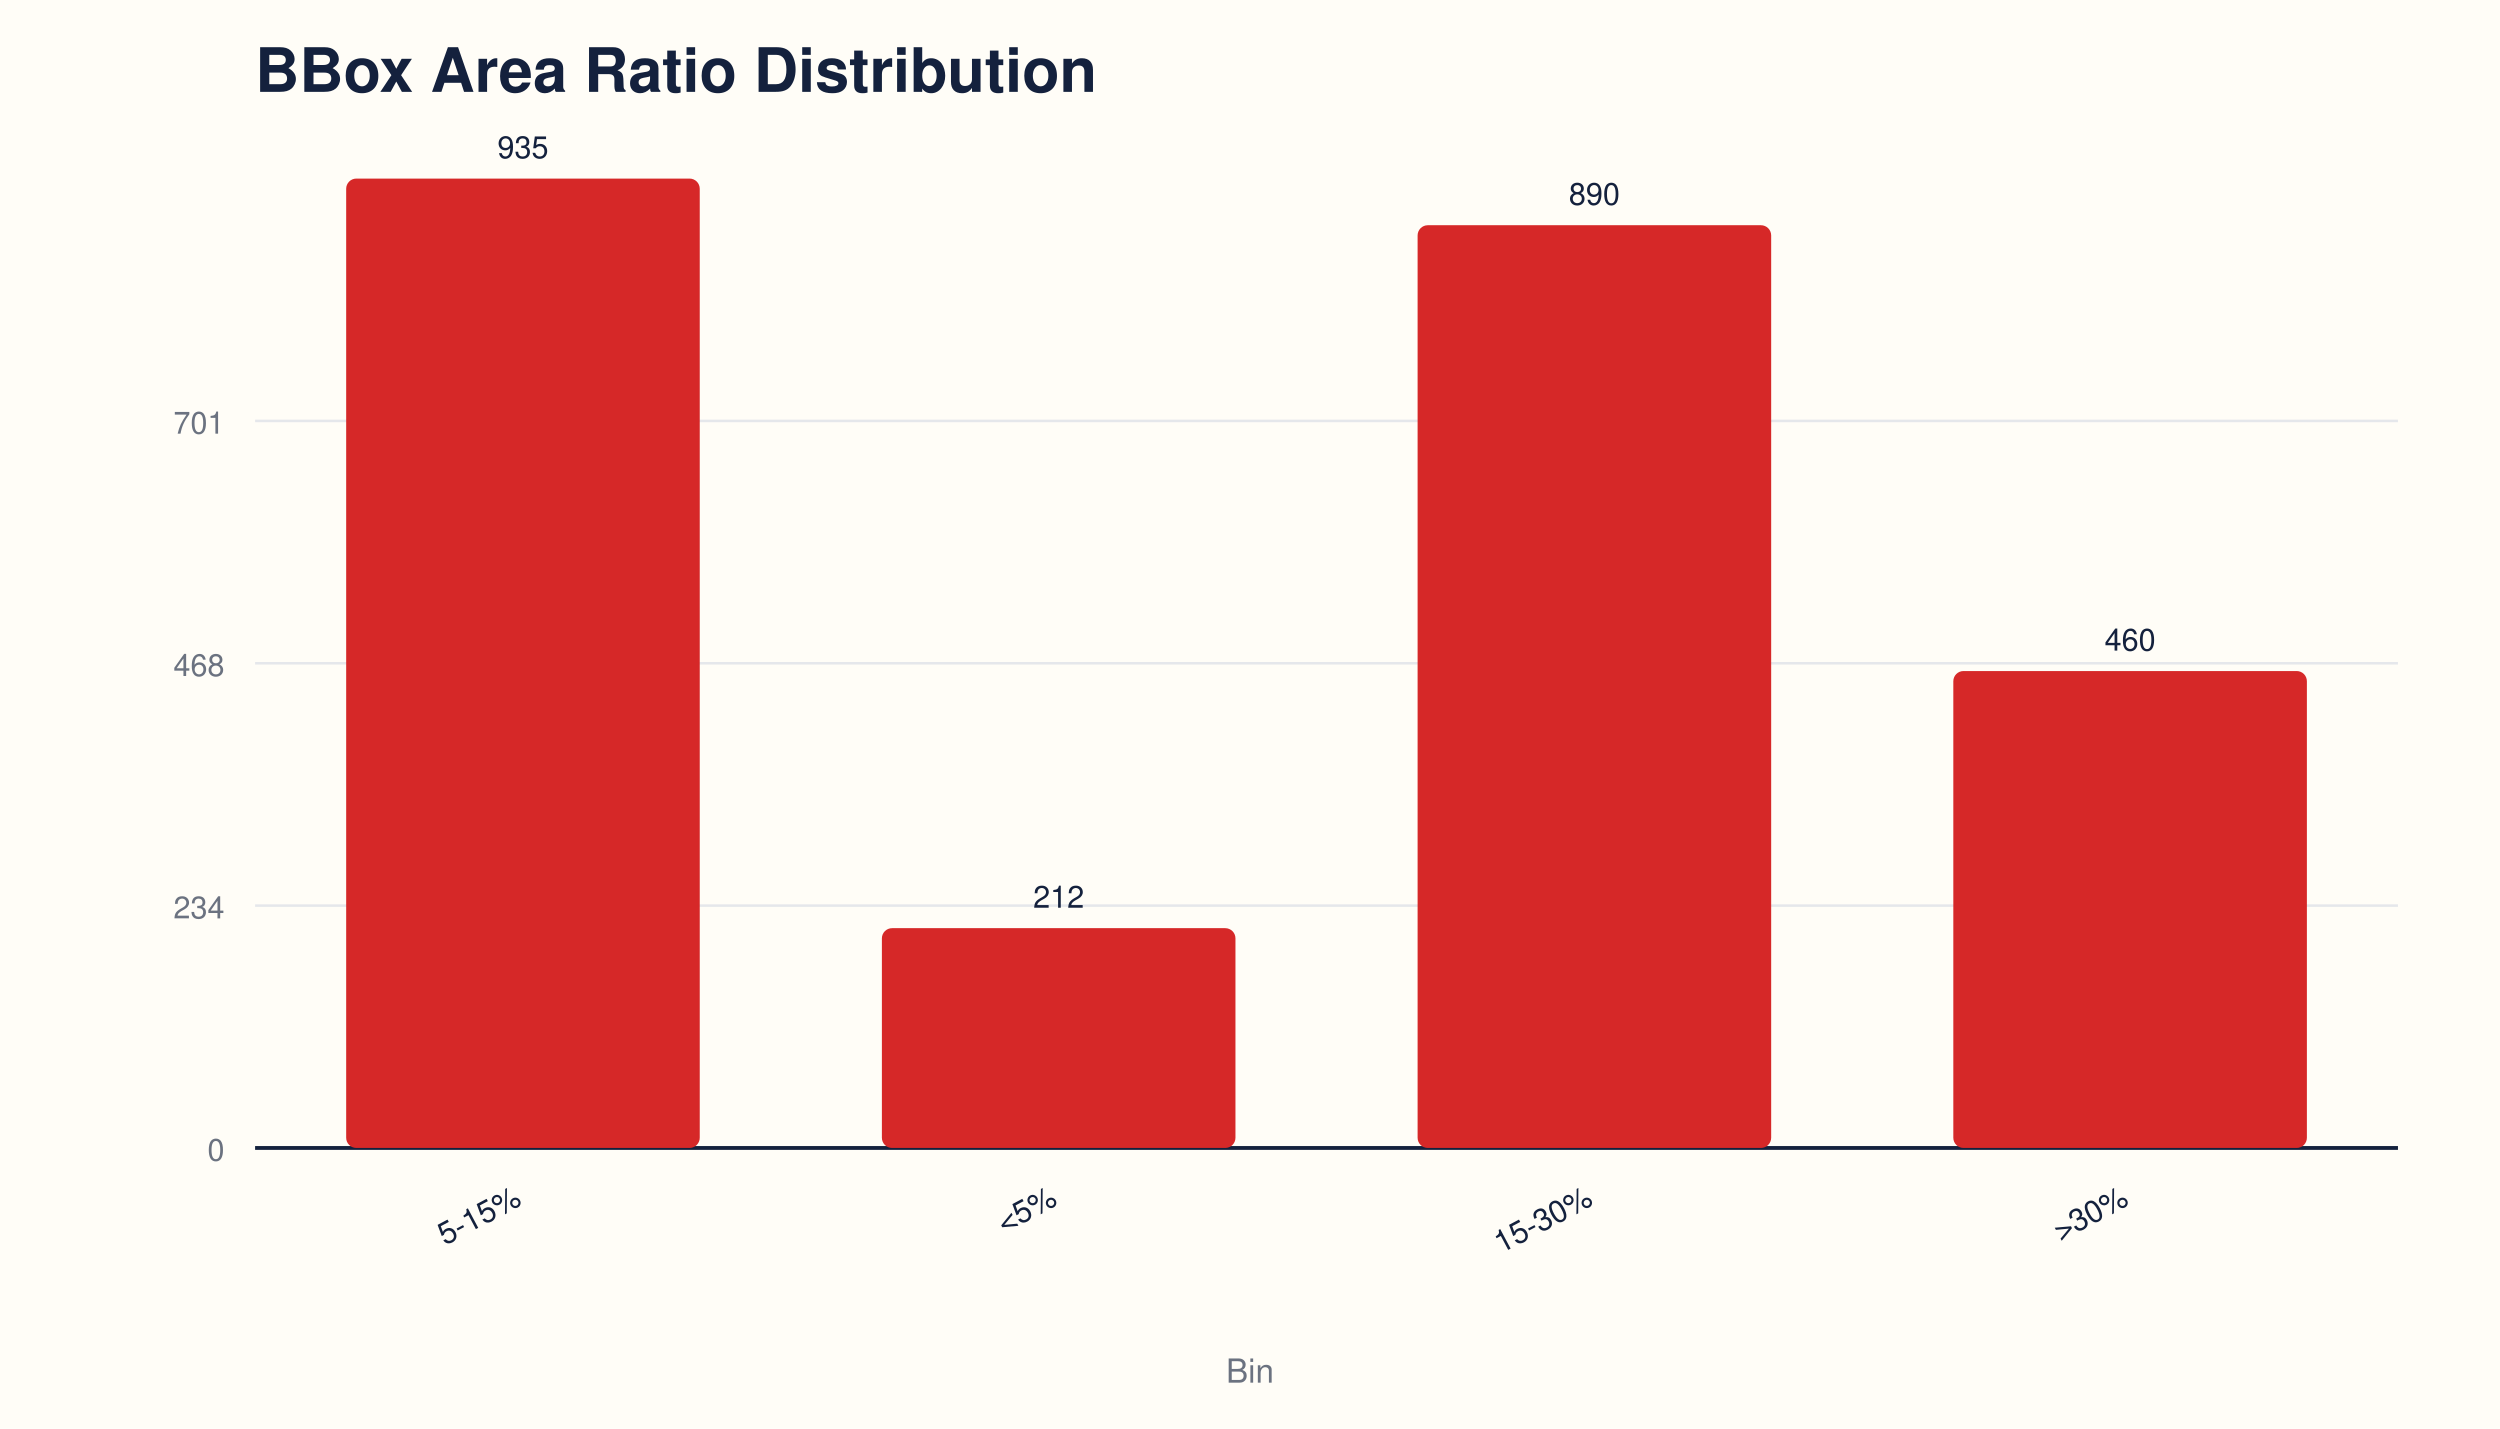
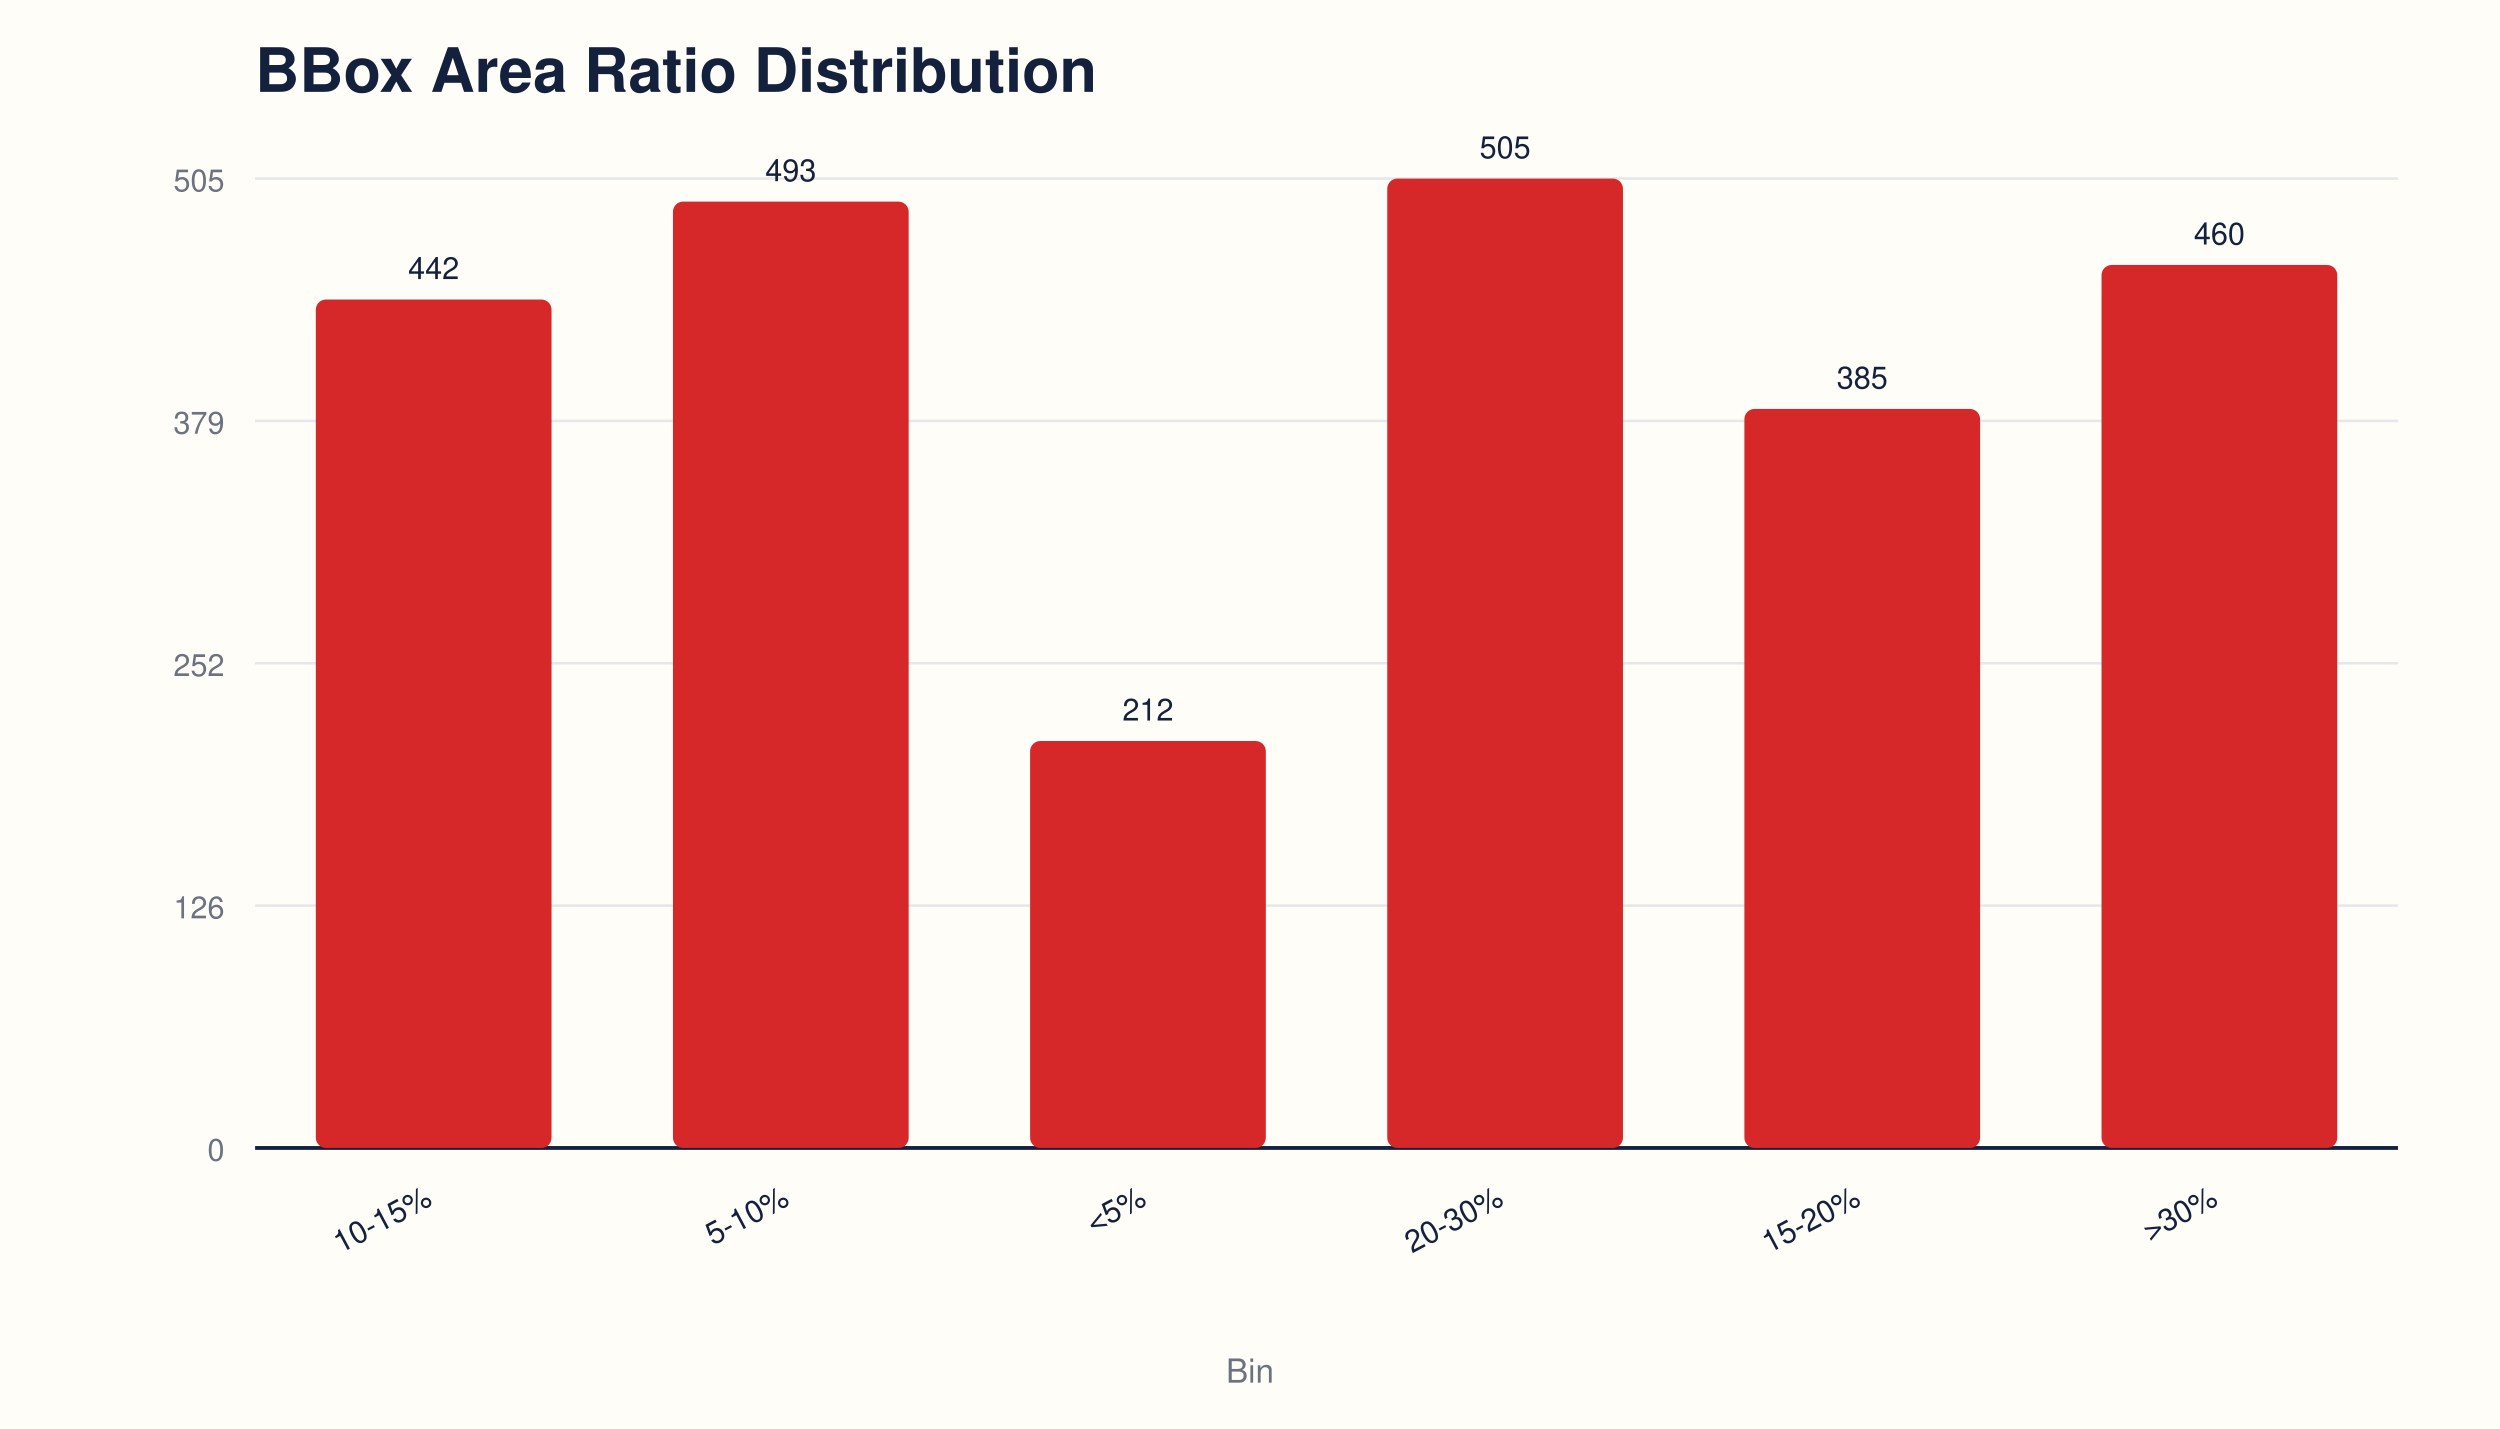
<svg xmlns="http://www.w3.org/2000/svg" width="980" height="560" viewBox="0 0 980 560">
  <rect x="0" y="0" width="980" height="560" fill="#fffdf7" stroke="none" rx="0" opacity="1.0" />
  <text x="100" y="36" font-size="24" fill="#14213d" font-family="Helvetica,Arial,sans-serif" text-anchor="start" font-weight="bold">BBox Area Ratio Distribution</text>
  <line x1="100" y1="450.0" x2="940" y2="450.0" stroke="#e5e7eb" stroke-width="1" />
  <text x="88" y="455.0" font-size="12" fill="#6b7280" font-family="Helvetica,Arial,sans-serif" text-anchor="end" font-weight="normal">0</text>
  <line x1="100" y1="355.0" x2="940" y2="355.0" stroke="#e5e7eb" stroke-width="1" />
-   <text x="88" y="360.0" font-size="12" fill="#6b7280" font-family="Helvetica,Arial,sans-serif" text-anchor="end" font-weight="normal">234</text>
+   <text x="88" y="360.0" font-size="12" fill="#6b7280" font-family="Helvetica,Arial,sans-serif" text-anchor="end" font-weight="normal">126</text>
  <line x1="100" y1="260.0" x2="940" y2="260.0" stroke="#e5e7eb" stroke-width="1" />
-   <text x="88" y="265.0" font-size="12" fill="#6b7280" font-family="Helvetica,Arial,sans-serif" text-anchor="end" font-weight="normal">468</text>
+   <text x="88" y="265.0" font-size="12" fill="#6b7280" font-family="Helvetica,Arial,sans-serif" text-anchor="end" font-weight="normal">252</text>
  <line x1="100" y1="165.0" x2="940" y2="165.0" stroke="#e5e7eb" stroke-width="1" />
-   <text x="88" y="170.0" font-size="12" fill="#6b7280" font-family="Helvetica,Arial,sans-serif" text-anchor="end" font-weight="normal">701</text>
+   <text x="88" y="170.0" font-size="12" fill="#6b7280" font-family="Helvetica,Arial,sans-serif" text-anchor="end" font-weight="normal">379</text>
+   <line x1="100" y1="70.0" x2="940" y2="70.0" stroke="#e5e7eb" stroke-width="1" />
+   <text x="88" y="75.0" font-size="12" fill="#6b7280" font-family="Helvetica,Arial,sans-serif" text-anchor="end" font-weight="normal">505</text>
+   <line x1="100" y1="-25.0" x2="940" y2="-25.0" stroke="#e5e7eb" stroke-width="1" />
+   <text x="88" y="-20.0" font-size="12" fill="#6b7280" font-family="Helvetica,Arial,sans-serif" text-anchor="end" font-weight="normal">631</text>
  <line x1="100" y1="450" x2="940" y2="450" stroke="#14213d" stroke-width="1.5" />
-   <rect x="135.7" y="70.0" width="138.6" height="380.0" fill="#d62828" stroke="none" rx="4" opacity="1.0" />
-   <text x="205.0" y="62.0" font-size="12" fill="#14213d" font-family="Helvetica,Arial,sans-serif" text-anchor="middle" font-weight="normal">935</text>
-   <text x="205.0" y="472" font-size="12" fill="#14213d" font-family="Helvetica,Arial,sans-serif" text-anchor="end" transform="rotate(-28 205.0 472)">5-15%</text>
-   <rect x="345.7" y="363.84" width="138.6" height="86.16" fill="#d62828" stroke="none" rx="4" opacity="1.0" />
-   <text x="415.0" y="355.84" font-size="12" fill="#14213d" font-family="Helvetica,Arial,sans-serif" text-anchor="middle" font-weight="normal">212</text>
-   <text x="415.0" y="472" font-size="12" fill="#14213d" font-family="Helvetica,Arial,sans-serif" text-anchor="end" transform="rotate(-28 415.0 472)">&lt;5%</text>
-   <rect x="555.7" y="88.289" width="138.6" height="361.711" fill="#d62828" stroke="none" rx="4" opacity="1.0" />
-   <text x="625.0" y="80.289" font-size="12" fill="#14213d" font-family="Helvetica,Arial,sans-serif" text-anchor="middle" font-weight="normal">890</text>
-   <text x="625.0" y="472" font-size="12" fill="#14213d" font-family="Helvetica,Arial,sans-serif" text-anchor="end" transform="rotate(-28 625.0 472)">15-30%</text>
-   <rect x="765.7" y="263.048" width="138.6" height="186.952" fill="#d62828" stroke="none" rx="4" opacity="1.0" />
-   <text x="835.0" y="255.048" font-size="12" fill="#14213d" font-family="Helvetica,Arial,sans-serif" text-anchor="middle" font-weight="normal">460</text>
-   <text x="835.0" y="472" font-size="12" fill="#14213d" font-family="Helvetica,Arial,sans-serif" text-anchor="end" transform="rotate(-28 835.0 472)">&gt;30%</text>
+   <rect x="123.8" y="117.406" width="92.4" height="332.594" fill="#d62828" stroke="none" rx="4" opacity="1.0" />
+   <text x="170.0" y="109.406" font-size="12" fill="#14213d" font-family="Helvetica,Arial,sans-serif" text-anchor="middle" font-weight="normal">442</text>
+   <text x="170.0" y="472" font-size="12" fill="#14213d" font-family="Helvetica,Arial,sans-serif" text-anchor="end" transform="rotate(-28 170.0 472)">10-15%</text>
+   <rect x="263.8" y="79.03" width="92.4" height="370.97" fill="#d62828" stroke="none" rx="4" opacity="1.0" />
+   <text x="310.0" y="71.03" font-size="12" fill="#14213d" font-family="Helvetica,Arial,sans-serif" text-anchor="middle" font-weight="normal">493</text>
+   <text x="310.0" y="472" font-size="12" fill="#14213d" font-family="Helvetica,Arial,sans-serif" text-anchor="end" transform="rotate(-28 310.0 472)">5-10%</text>
+   <rect x="403.8" y="290.475" width="92.4" height="159.525" fill="#d62828" stroke="none" rx="4" opacity="1.0" />
+   <text x="450.0" y="282.475" font-size="12" fill="#14213d" font-family="Helvetica,Arial,sans-serif" text-anchor="middle" font-weight="normal">212</text>
+   <text x="450.0" y="472" font-size="12" fill="#14213d" font-family="Helvetica,Arial,sans-serif" text-anchor="end" transform="rotate(-28 450.0 472)">&lt;5%</text>
+   <rect x="543.8" y="70.0" width="92.4" height="380.0" fill="#d62828" stroke="none" rx="4" opacity="1.0" />
+   <text x="590.0" y="62.0" font-size="12" fill="#14213d" font-family="Helvetica,Arial,sans-serif" text-anchor="middle" font-weight="normal">505</text>
+   <text x="590.0" y="472" font-size="12" fill="#14213d" font-family="Helvetica,Arial,sans-serif" text-anchor="end" transform="rotate(-28 590.0 472)">20-30%</text>
+   <rect x="683.8" y="160.297" width="92.4" height="289.703" fill="#d62828" stroke="none" rx="4" opacity="1.0" />
+   <text x="730.0" y="152.297" font-size="12" fill="#14213d" font-family="Helvetica,Arial,sans-serif" text-anchor="middle" font-weight="normal">385</text>
+   <text x="730.0" y="472" font-size="12" fill="#14213d" font-family="Helvetica,Arial,sans-serif" text-anchor="end" transform="rotate(-28 730.0 472)">15-20%</text>
+   <rect x="823.8" y="103.861" width="92.4" height="346.139" fill="#d62828" stroke="none" rx="4" opacity="1.0" />
+   <text x="870.0" y="95.861" font-size="12" fill="#14213d" font-family="Helvetica,Arial,sans-serif" text-anchor="middle" font-weight="normal">460</text>
+   <text x="870.0" y="472" font-size="12" fill="#14213d" font-family="Helvetica,Arial,sans-serif" text-anchor="end" transform="rotate(-28 870.0 472)">&gt;30%</text>
  <text x="490.0" y="542" font-size="13" fill="#6b7280" font-family="Helvetica,Arial,sans-serif" text-anchor="middle" font-weight="normal">Bin</text>
</svg>
